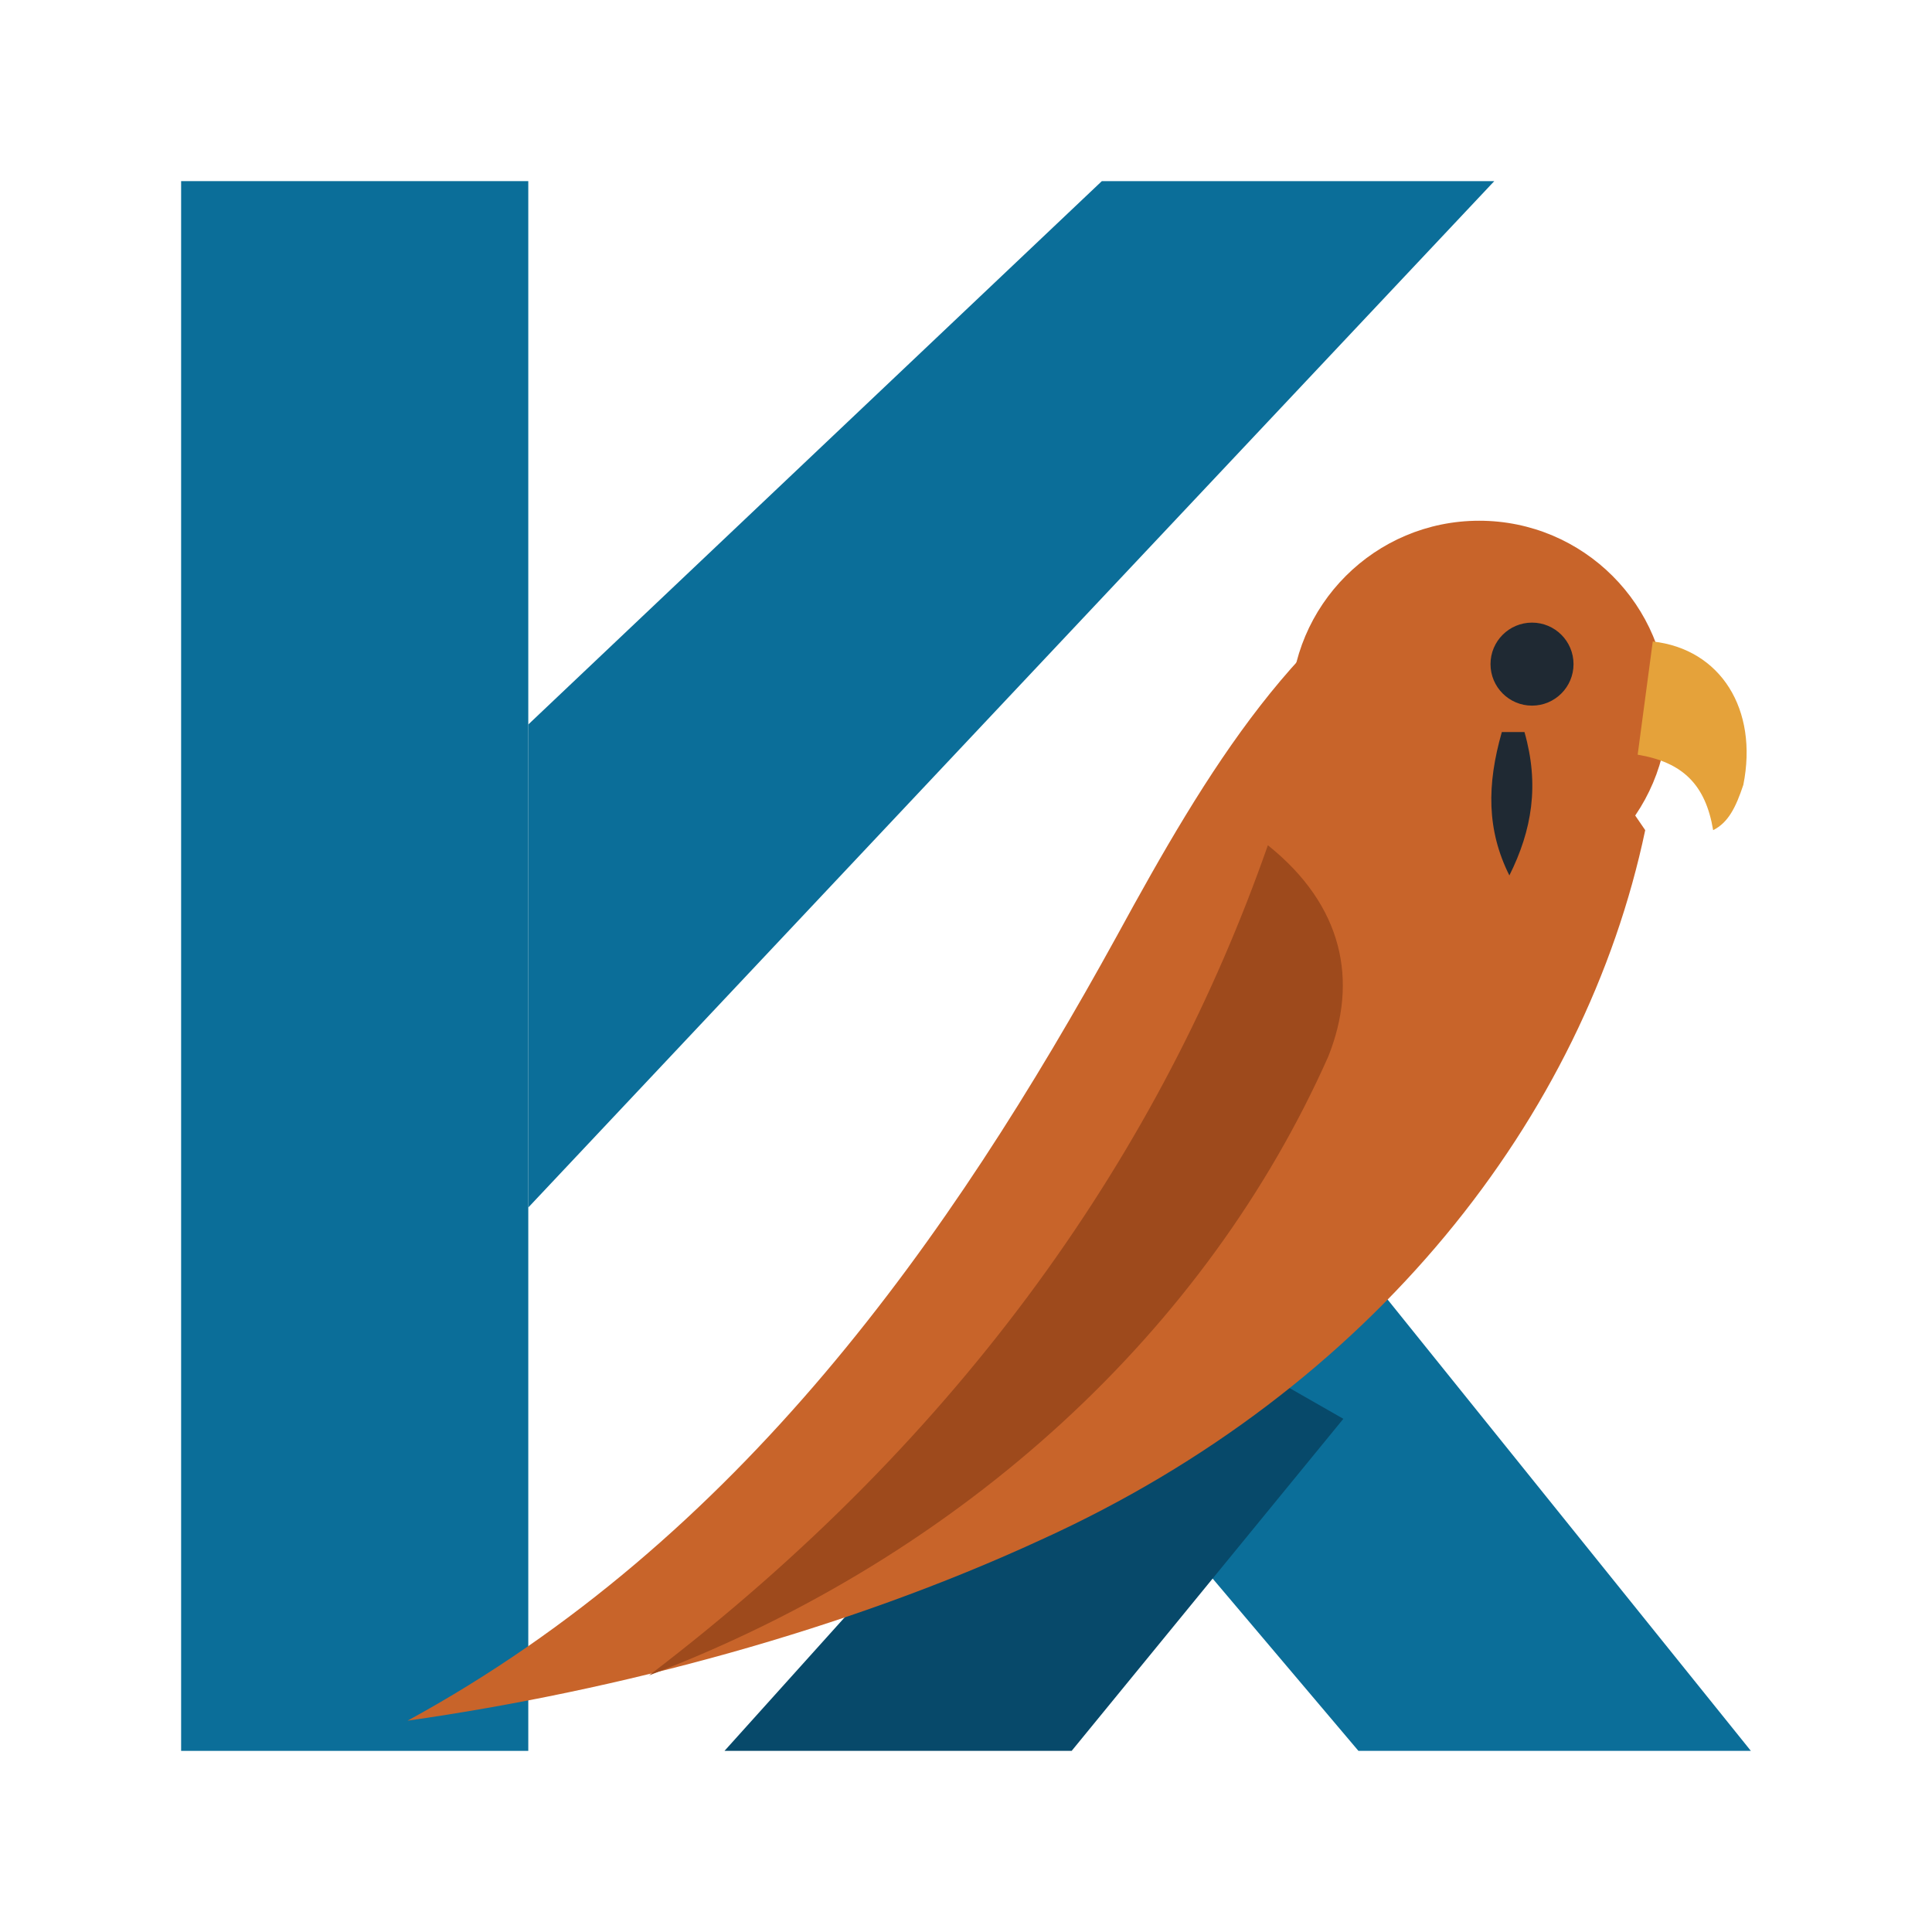
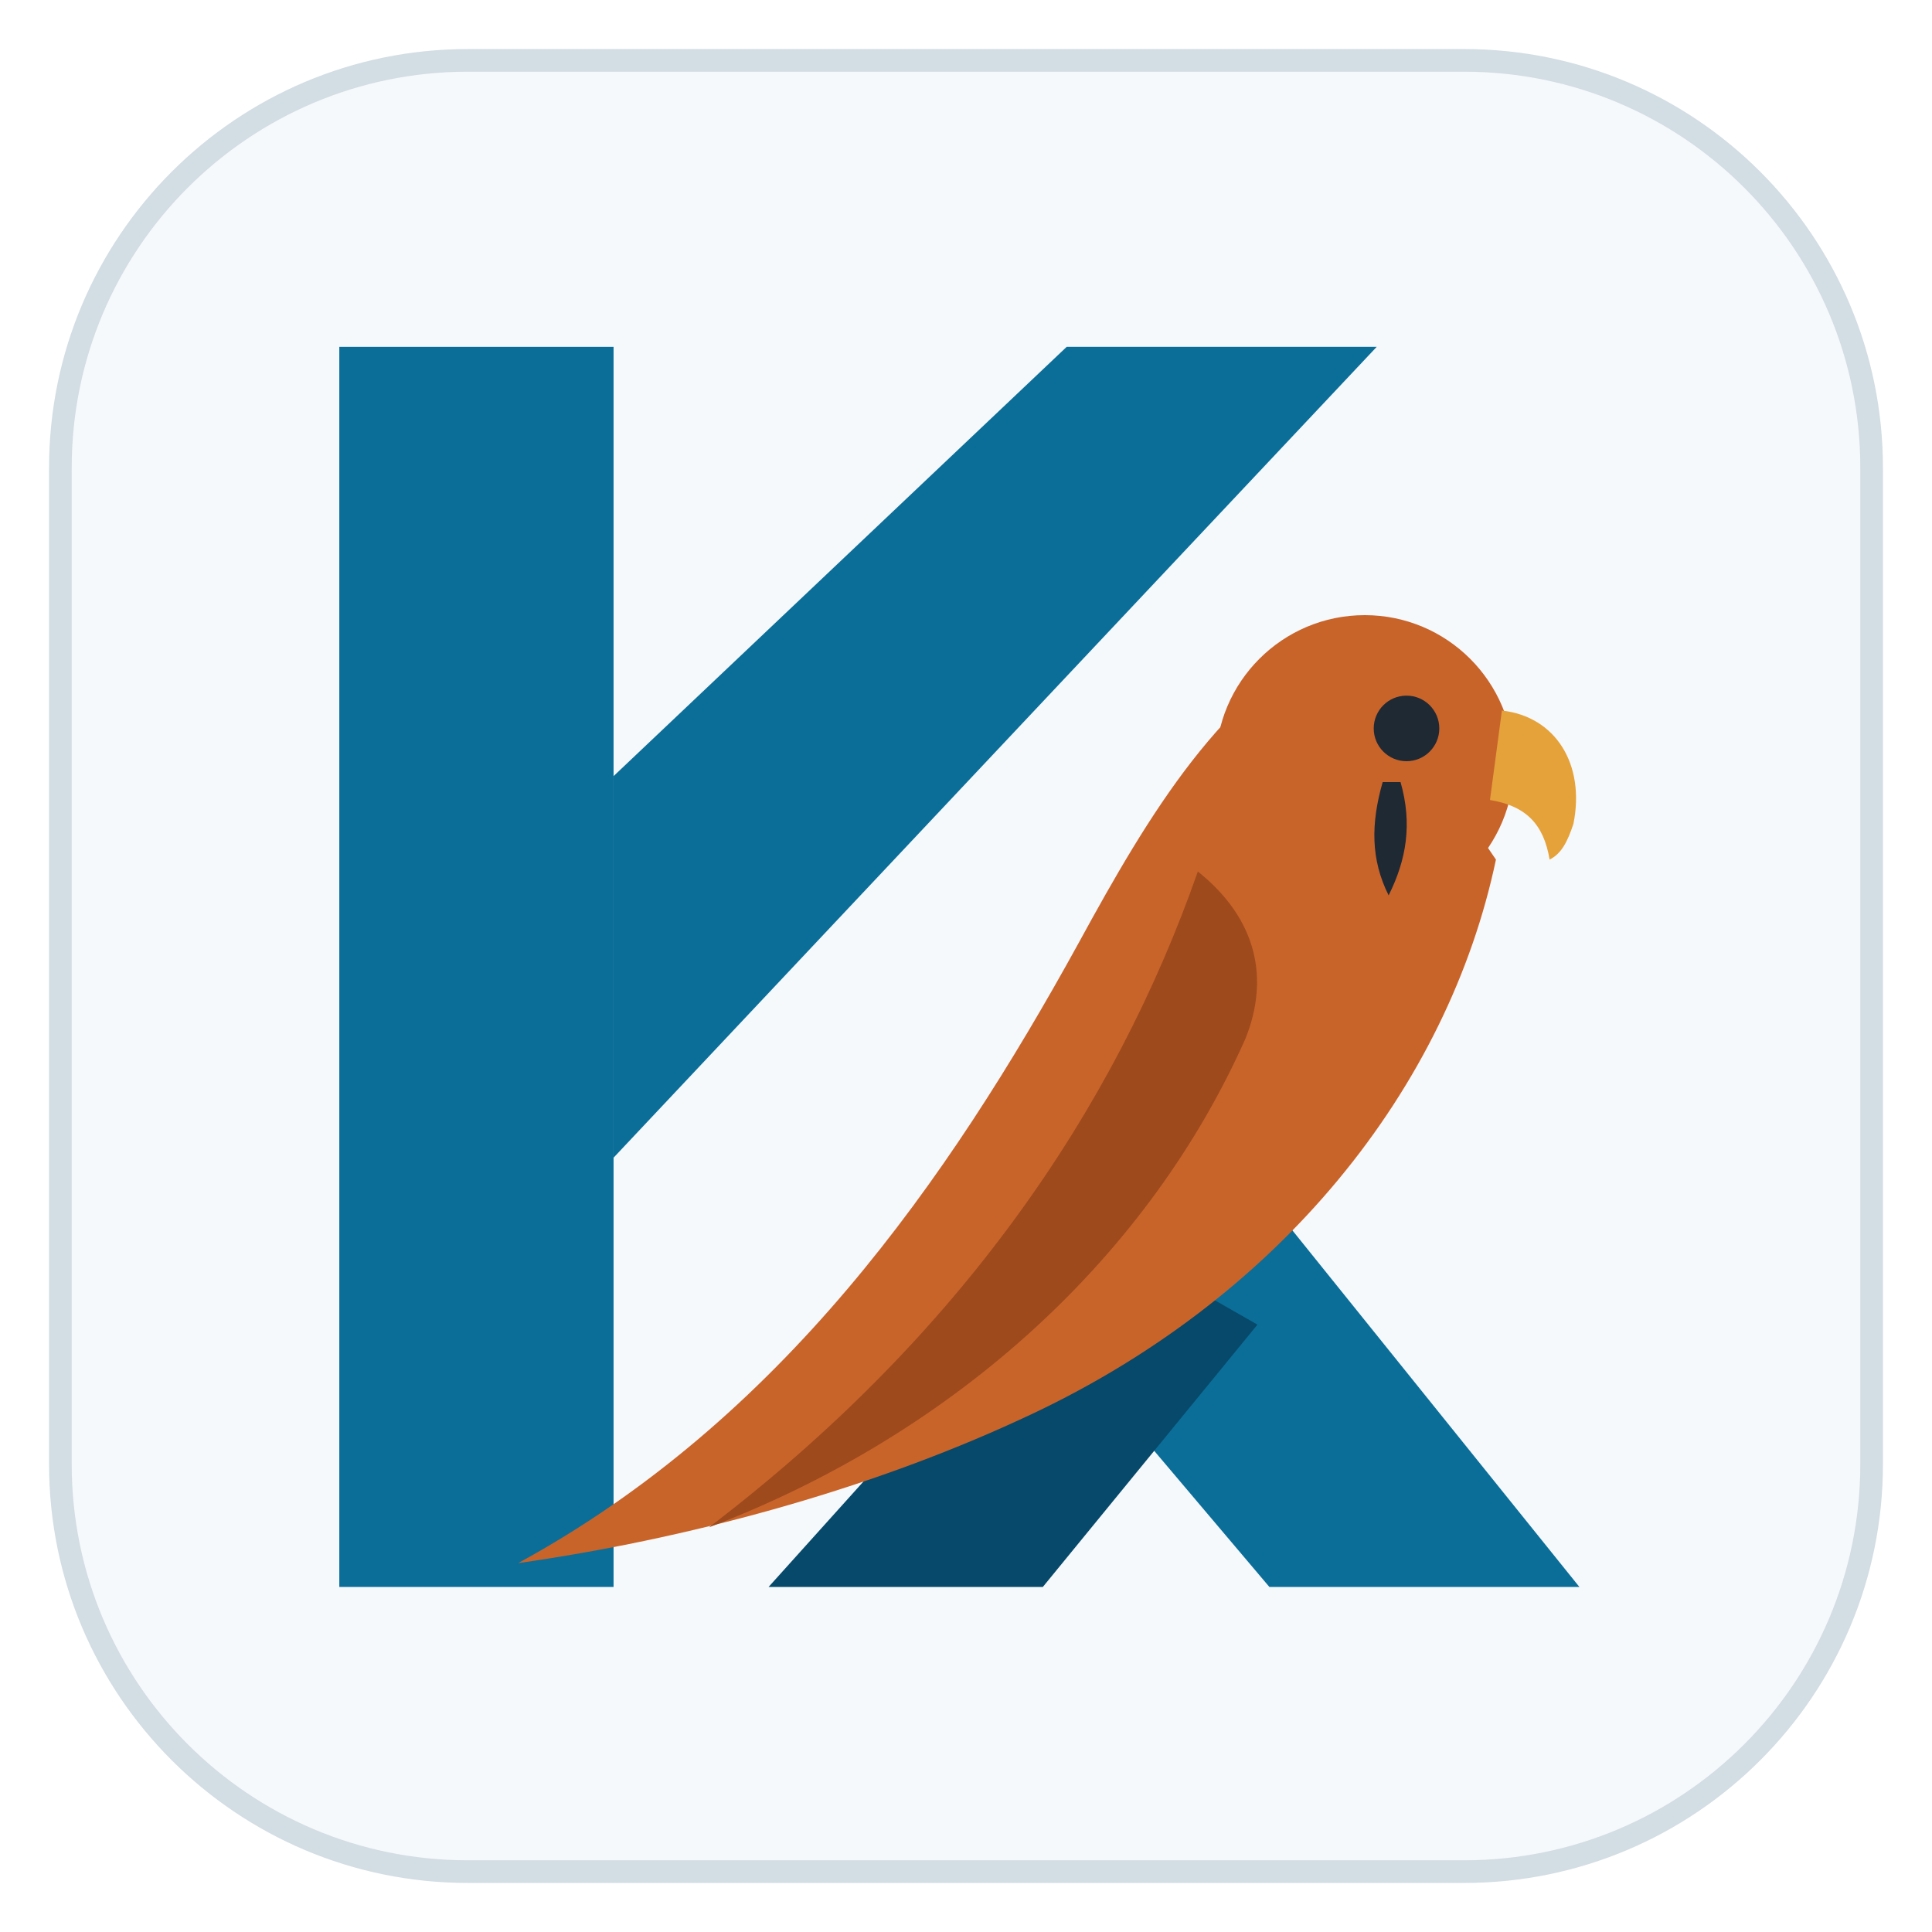
<svg xmlns="http://www.w3.org/2000/svg" width="256" height="256" viewBox="0 0 256 256">
-   <path fill="#0B6E99" d="M24 24h46v208H24z" />
-   <path fill="#0B6E99" d="M146 24h52L70 160V96z" />
-   <path fill="#0B6E99" d="M180 232h52l-66-82-30 30z" />
-   <path fill="#07496A" d="M96 232h46l36-44-28-16z" />
-   <path fill="#C8642A" d="M54 228C98 204 126 164 148 124c12-22 24-42 44-52l26 38c-8 38-36 74-80 94-26 12-56 20-84 24z" />
-   <circle cx="196" cy="94" r="25" fill="#C8642A" />
-   <path fill="#9E4A1C" d="M168 112c-14 40-40 78-82 110 42-16 74-46 90-82 4-10 2-20-8-28z" />
-   <circle cx="203" cy="88" r="5.5" fill="#1F2933" />
-   <path fill="#1F2933" d="M199 97c-2 7-2 13 1 19 3-6 4-12 2-19z" />
-   <path fill="#E5A23A" d="M219 85c9 1 14 9 12 19-1 3-2 5-4 6-1-6-4-9-10-10z" />
+   <rect x="8" y="8" width="240" height="240" rx="54" fill="#F6F9FB" stroke="#D3DDE4" stroke-width="3" />
+   <g transform="translate(26 27) scale(0.79)">
+     <path fill="#0B6E99" d="M24 24h46v208H24z" />
+     <path fill="#0B6E99" d="M146 24h52L70 160V96z" />
+     <path fill="#0B6E99" d="M180 232h52l-66-82-30 30z" />
+     <path fill="#07496A" d="M96 232h46l36-44-28-16z" />
+     <path fill="#C8642A" d="M54 228C98 204 126 164 148 124c12-22 24-42 44-52l26 38c-8 38-36 74-80 94-26 12-56 20-84 24z" />
+     <circle cx="196" cy="94" r="25" fill="#C8642A" />
+     <path fill="#9E4A1C" d="M168 112c-14 40-40 78-82 110 42-16 74-46 90-82 4-10 2-20-8-28z" />
+     <circle cx="203" cy="88" r="5.5" fill="#1F2933" />
+     <path fill="#1F2933" d="M199 97c-2 7-2 13 1 19 3-6 4-12 2-19z" />
+     <path fill="#E5A23A" d="M219 85c9 1 14 9 12 19-1 3-2 5-4 6-1-6-4-9-10-10z" />
+   </g>
</svg>
